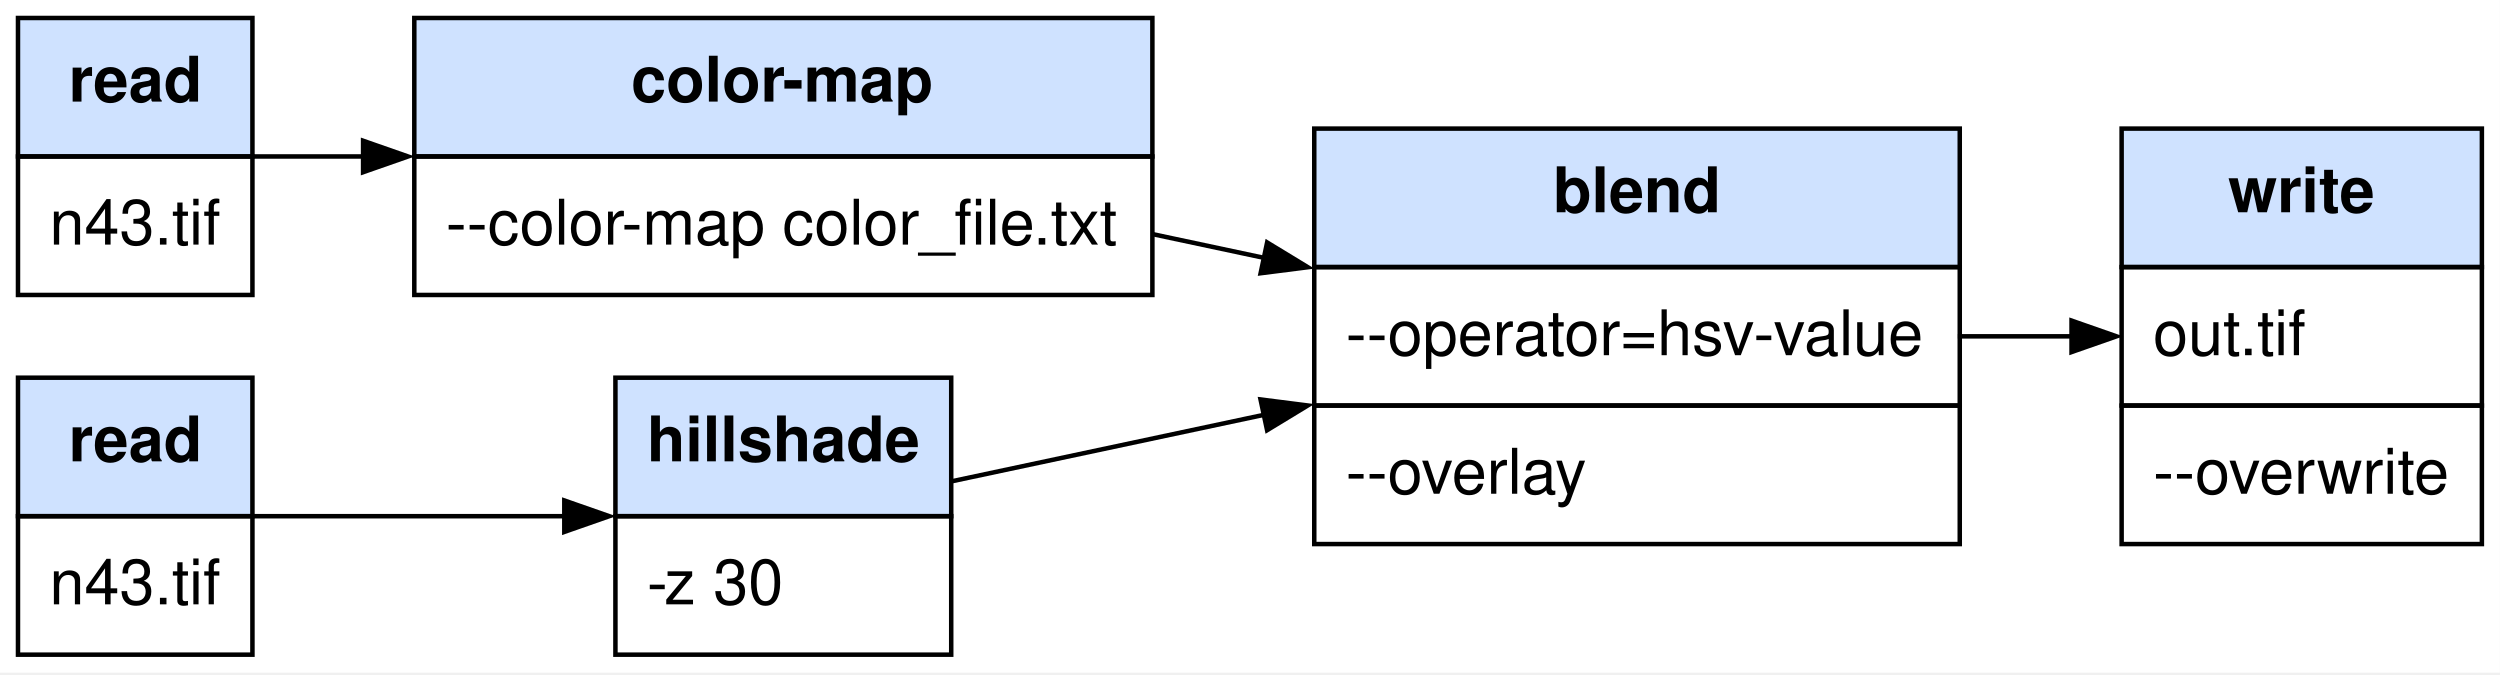
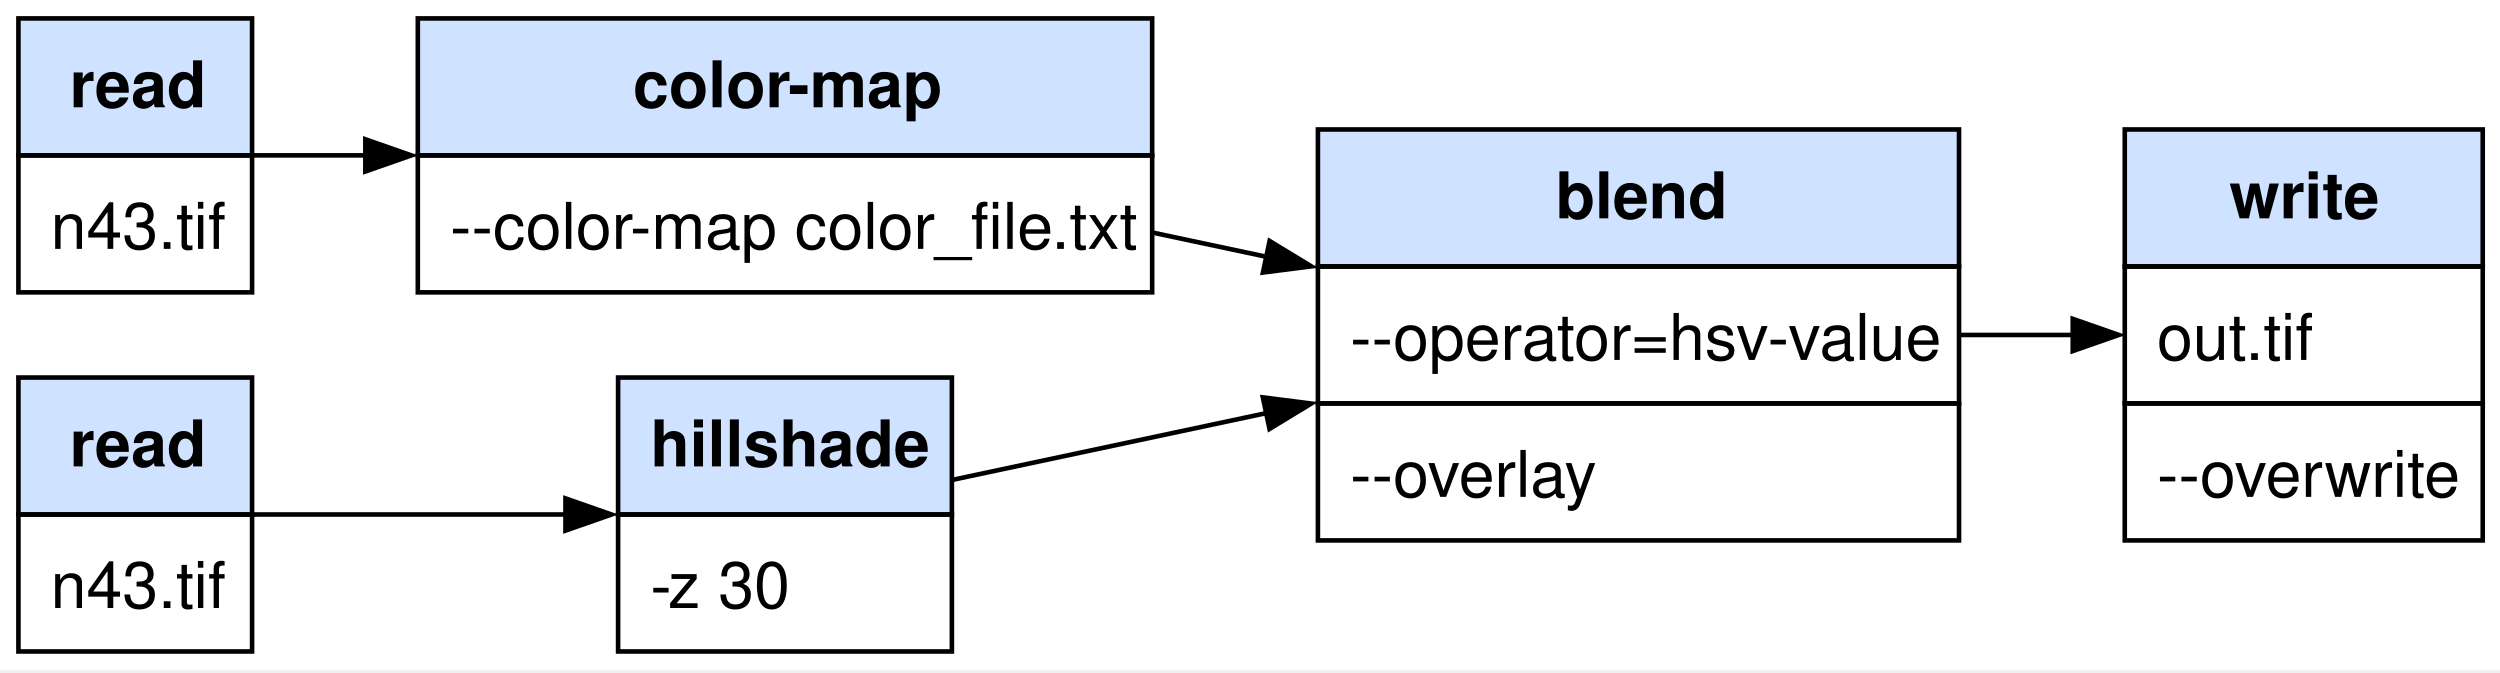
- <svg xmlns="http://www.w3.org/2000/svg" xmlns:xlink="http://www.w3.org/1999/xlink" width="556pt" height="150pt" viewBox="0.00 0.00 556.00 150.00">
-   <g id="graph0" class="graph" transform="scale(1 1) rotate(0) translate(4 145.6)">
-     <polygon fill="white" stroke="none" points="-4,4 -4,-145.6 551.97,-145.6 551.97,4 -4,4" />
+ <svg xmlns="http://www.w3.org/2000/svg" xmlns:xlink="http://www.w3.org/1999/xlink" width="543pt" height="146pt" viewBox="0.00 0.00 543.00 146.00">
+   <g id="graph0" class="graph" transform="scale(1 1) rotate(0) translate(4 141.5)">
+     <polygon fill="white" stroke="none" points="-4,4 -4,-141.5 539.25,-141.5 539.25,4 -4,4" />
    <g id="node1" class="node">
-       <polygon fill="#cfe2ff" stroke="none" points="0,-110.8 0,-141.6 52.14,-141.6 52.14,-110.8 0,-110.8" />
-       <polygon fill="none" stroke="black" points="0,-110.8 0,-141.6 52.14,-141.6 52.14,-110.8 0,-110.8" />
-       <text xml:space="preserve" text-anchor="start" x="11.28" y="-123" font-family="Helvetica,sans-Serif" font-weight="bold" font-size="14.00">read</text>
-       <polygon fill="none" stroke="black" points="0,-80 0,-110.8 52.14,-110.8 52.14,-80 0,-80" />
-       <text xml:space="preserve" text-anchor="start" x="7" y="-91.2" font-family="Helvetica,sans-Serif" font-size="14.00">n43.tif</text>
+       <polygon fill="#cfe2ff" stroke="none" points="0,-107.75 0,-137.5 50.75,-137.5 50.75,-107.75 0,-107.75" />
+       <polygon fill="none" stroke="black" points="0,-107.75 0,-137.5 50.75,-137.5 50.75,-107.75 0,-107.75" />
+       <text xml:space="preserve" text-anchor="start" x="11.12" y="-118.2" font-family="Helvetica,sans-Serif" font-weight="bold" font-size="14.00">read</text>
+       <polygon fill="none" stroke="black" points="0,-78 0,-107.75 50.75,-107.75 50.75,-78 0,-78" />
+       <text xml:space="preserve" text-anchor="start" x="7" y="-87.45" font-family="Helvetica,sans-Serif" font-size="14.00">n43.tif</text>
    </g>
    <g id="node2" class="node">
      <g id="a_node2">
-         <a xlink:href="https://gdal.org/en/latest/programs/gdal_raster_color_map.html" xlink:title="https://gdal.org/en/latest/programs/gdal_raster_color_map.html">
-           <polygon fill="#cfe2ff" stroke="none" points="88.14,-110.8 88.14,-141.6 252.29,-141.6 252.29,-110.8 88.14,-110.8" />
-           <polygon fill="none" stroke="black" points="88.14,-110.8 88.14,-141.6 252.29,-141.6 252.29,-110.8 88.14,-110.8" />
-           <text xml:space="preserve" text-anchor="start" x="136.38" y="-123" font-family="Helvetica,sans-Serif" font-weight="bold" font-size="14.00">color-map</text>
-           <polygon fill="none" stroke="black" points="88.14,-80 88.14,-110.8 252.29,-110.8 252.29,-80 88.14,-80" />
-           <text xml:space="preserve" text-anchor="start" x="95.14" y="-91.2" font-family="Helvetica,sans-Serif" font-size="14.00">--color-map color_file.txt</text>
+         <a xlink:href="https://gdal.org/en/latest/programs/gdal_raster_color_map.html" xlink:title="https://gdal.org/en/latest/programs/gdal_raster_color_map.html" target="_blank">
+           <polygon fill="#cfe2ff" stroke="none" points="86.75,-107.75 86.75,-137.5 246.25,-137.5 246.25,-107.75 86.75,-107.75" />
+           <polygon fill="none" stroke="black" points="86.75,-107.75 86.75,-137.5 246.25,-137.5 246.25,-107.75 86.75,-107.75" />
+           <text xml:space="preserve" text-anchor="start" x="133.5" y="-118.2" font-family="Helvetica,sans-Serif" font-weight="bold" font-size="14.00">color-map</text>
+           <polygon fill="none" stroke="black" points="86.75,-78 86.75,-107.75 246.25,-107.75 246.25,-78 86.75,-78" />
+           <text xml:space="preserve" text-anchor="start" x="93.75" y="-87.45" font-family="Helvetica,sans-Serif" font-size="14.00">--color-map color_file.txt</text>
        </a>
      </g>
    </g>
    <g id="edge1" class="edge">
-       <path fill="none" stroke="black" d="M51.83,-110.8C59.24,-110.8 67.83,-110.8 76.94,-110.8" />
-       <polygon fill="black" stroke="black" points="76.75,-114.3 86.75,-110.8 76.75,-107.3 76.75,-114.3" />
+       <path fill="none" stroke="black" d="M50.61,-107.75C57.97,-107.75 66.53,-107.75 75.6,-107.75" />
+       <polygon fill="black" stroke="black" points="75.35,-111.25 85.35,-107.75 75.35,-104.25 75.35,-111.25" />
    </g>
    <g id="node3" class="node">
      <g id="a_node3">
-         <a xlink:href="https://gdal.org/en/latest/programs/gdal_raster_blend.html" xlink:title="https://gdal.org/en/latest/programs/gdal_raster_blend.html">
-           <polygon fill="#cfe2ff" stroke="none" points="288.29,-86.2 288.29,-117 431.85,-117 431.85,-86.2 288.29,-86.2" />
-           <polygon fill="none" stroke="black" points="288.29,-86.2 288.29,-117 431.85,-117 431.85,-86.2 288.29,-86.2" />
-           <text xml:space="preserve" text-anchor="start" x="341.4" y="-98.4" font-family="Helvetica,sans-Serif" font-weight="bold" font-size="14.00">blend</text>
-           <polygon fill="none" stroke="black" points="288.29,-55.4 288.29,-86.2 431.85,-86.2 431.85,-55.4 288.29,-55.4" />
-           <text xml:space="preserve" text-anchor="start" x="295.29" y="-66.6" font-family="Helvetica,sans-Serif" font-size="14.00">--operator=hsv-value</text>
-           <polygon fill="none" stroke="black" points="288.29,-24.6 288.29,-55.4 431.85,-55.4 431.85,-24.6 288.29,-24.6" />
-           <text xml:space="preserve" text-anchor="start" x="295.29" y="-35.8" font-family="Helvetica,sans-Serif" font-size="14.00">--overlay</text>
+         <a xlink:href="https://gdal.org/en/latest/programs/gdal_raster_blend.html" xlink:title="https://gdal.org/en/latest/programs/gdal_raster_blend.html" target="_blank">
+           <polygon fill="#cfe2ff" stroke="none" points="282.25,-83.62 282.25,-113.38 421.5,-113.38 421.5,-83.62 282.25,-83.62" />
+           <polygon fill="none" stroke="black" points="282.25,-83.62 282.25,-113.38 421.5,-113.38 421.5,-83.62 282.25,-83.62" />
+           <text xml:space="preserve" text-anchor="start" x="333.88" y="-94.08" font-family="Helvetica,sans-Serif" font-weight="bold" font-size="14.00">blend</text>
+           <polygon fill="none" stroke="black" points="282.25,-53.88 282.25,-83.62 421.5,-83.62 421.5,-53.88 282.25,-53.88" />
+           <text xml:space="preserve" text-anchor="start" x="289.25" y="-63.33" font-family="Helvetica,sans-Serif" font-size="14.00">--operator=hsv-value</text>
+           <polygon fill="none" stroke="black" points="282.25,-24.12 282.25,-53.88 421.5,-53.88 421.5,-24.12 282.25,-24.12" />
+           <text xml:space="preserve" text-anchor="start" x="289.25" y="-33.58" font-family="Helvetica,sans-Serif" font-size="14.00">--overlay</text>
        </a>
      </g>
    </g>
    <g id="edge2" class="edge">
-       <path fill="none" stroke="black" d="M252.24,-93.55C260.51,-91.79 268.9,-90 277.17,-88.24" />
-       <polygon fill="black" stroke="black" points="277.81,-91.68 286.87,-86.17 276.36,-84.83 277.81,-91.68" />
+       <path fill="none" stroke="black" d="M246.07,-91.04C254.35,-89.28 262.79,-87.48 271.09,-85.72" />
+       <polygon fill="black" stroke="black" points="271.76,-89.15 280.82,-83.65 270.31,-82.31 271.76,-89.15" />
    </g>
    <g id="node6" class="node">
-       <polygon fill="#cfe2ff" stroke="none" points="467.85,-86.2 467.85,-117 547.97,-117 547.97,-86.2 467.85,-86.2" />
-       <polygon fill="none" stroke="black" points="467.85,-86.2 467.85,-117 547.97,-117 547.97,-86.2 467.85,-86.2" />
-       <text xml:space="preserve" text-anchor="start" x="491.57" y="-98.4" font-family="Helvetica,sans-Serif" font-weight="bold" font-size="14.00">write</text>
-       <polygon fill="none" stroke="black" points="467.85,-55.4 467.85,-86.2 547.97,-86.2 547.97,-55.4 467.85,-55.4" />
-       <text xml:space="preserve" text-anchor="start" x="474.85" y="-66.6" font-family="Helvetica,sans-Serif" font-size="14.00">out.tif</text>
-       <polygon fill="none" stroke="black" points="467.85,-24.6 467.85,-55.4 547.97,-55.4 547.97,-24.6 467.85,-24.6" />
-       <text xml:space="preserve" text-anchor="start" x="474.85" y="-35.8" font-family="Helvetica,sans-Serif" font-size="14.00">--overwrite</text>
+       <polygon fill="#cfe2ff" stroke="none" points="457.5,-83.62 457.5,-113.38 535.25,-113.38 535.25,-83.62 457.5,-83.62" />
+       <polygon fill="none" stroke="black" points="457.5,-83.62 457.5,-113.38 535.25,-113.38 535.25,-83.62 457.5,-83.62" />
+       <text xml:space="preserve" text-anchor="start" x="480.25" y="-94.08" font-family="Helvetica,sans-Serif" font-weight="bold" font-size="14.00">write</text>
+       <polygon fill="none" stroke="black" points="457.5,-53.88 457.5,-83.62 535.25,-83.62 535.25,-53.88 457.5,-53.88" />
+       <text xml:space="preserve" text-anchor="start" x="464.5" y="-63.33" font-family="Helvetica,sans-Serif" font-size="14.00">out.tif</text>
+       <polygon fill="none" stroke="black" points="457.5,-24.12 457.5,-53.88 535.25,-53.88 535.25,-24.12 457.5,-24.12" />
+       <text xml:space="preserve" text-anchor="start" x="464.5" y="-33.58" font-family="Helvetica,sans-Serif" font-size="14.00">--overwrite</text>
    </g>
    <g id="edge5" class="edge">
-       <path fill="none" stroke="black" d="M431.43,-70.8C440.04,-70.8 448.7,-70.8 456.93,-70.8" />
-       <polygon fill="black" stroke="black" points="456.71,-74.3 466.71,-70.8 456.71,-67.3 456.71,-74.3" />
+       <path fill="none" stroke="black" d="M421.2,-68.75C429.65,-68.75 438.15,-68.75 446.23,-68.75" />
+       <polygon fill="black" stroke="black" points="446.2,-72.25 456.2,-68.75 446.2,-65.25 446.2,-72.25" />
    </g>
    <g id="node4" class="node">
-       <polygon fill="#cfe2ff" stroke="none" points="0,-30.8 0,-61.6 52.14,-61.6 52.14,-30.8 0,-30.8" />
-       <polygon fill="none" stroke="black" points="0,-30.8 0,-61.6 52.14,-61.6 52.14,-30.8 0,-30.8" />
-       <text xml:space="preserve" text-anchor="start" x="11.28" y="-43" font-family="Helvetica,sans-Serif" font-weight="bold" font-size="14.00">read</text>
-       <polygon fill="none" stroke="black" points="0,0 0,-30.8 52.14,-30.8 52.14,0 0,0" />
-       <text xml:space="preserve" text-anchor="start" x="7" y="-11.2" font-family="Helvetica,sans-Serif" font-size="14.00">n43.tif</text>
+       <polygon fill="#cfe2ff" stroke="none" points="0,-29.75 0,-59.5 50.75,-59.5 50.75,-29.75 0,-29.75" />
+       <polygon fill="none" stroke="black" points="0,-29.75 0,-59.5 50.75,-59.5 50.75,-29.75 0,-29.75" />
+       <text xml:space="preserve" text-anchor="start" x="11.12" y="-40.2" font-family="Helvetica,sans-Serif" font-weight="bold" font-size="14.00">read</text>
+       <polygon fill="none" stroke="black" points="0,0 0,-29.75 50.75,-29.75 50.75,0 0,0" />
+       <text xml:space="preserve" text-anchor="start" x="7" y="-9.45" font-family="Helvetica,sans-Serif" font-size="14.00">n43.tif</text>
    </g>
    <g id="node5" class="node">
      <g id="a_node5">
-         <a xlink:href="https://gdal.org/en/latest/programs/gdal_raster_hillshade.html" xlink:title="https://gdal.org/en/latest/programs/gdal_raster_hillshade.html">
-           <polygon fill="#cfe2ff" stroke="none" points="132.87,-30.8 132.87,-61.6 207.55,-61.6 207.55,-30.8 132.87,-30.8" />
-           <polygon fill="none" stroke="black" points="132.87,-30.8 132.87,-61.6 207.55,-61.6 207.55,-30.8 132.87,-30.8" />
-           <text xml:space="preserve" text-anchor="start" x="139.87" y="-43" font-family="Helvetica,sans-Serif" font-weight="bold" font-size="14.00">hillshade</text>
-           <polygon fill="none" stroke="black" points="132.87,0 132.87,-30.8 207.55,-30.8 207.55,0 132.87,0" />
-           <text xml:space="preserve" text-anchor="start" x="139.87" y="-11.2" font-family="Helvetica,sans-Serif" font-size="14.00">-z 30</text>
+         <a xlink:href="https://gdal.org/en/latest/programs/gdal_raster_hillshade.html" xlink:title="https://gdal.org/en/latest/programs/gdal_raster_hillshade.html" target="_blank">
+           <polygon fill="#cfe2ff" stroke="none" points="130.25,-29.75 130.25,-59.5 202.75,-59.5 202.75,-29.75 130.25,-29.75" />
+           <polygon fill="none" stroke="black" points="130.25,-29.75 130.25,-59.5 202.75,-59.5 202.75,-29.75 130.25,-29.75" />
+           <text xml:space="preserve" text-anchor="start" x="137.25" y="-40.2" font-family="Helvetica,sans-Serif" font-weight="bold" font-size="14.00">hillshade</text>
+           <polygon fill="none" stroke="black" points="130.25,0 130.25,-29.75 202.75,-29.75 202.75,0 130.25,0" />
+           <text xml:space="preserve" text-anchor="start" x="137.25" y="-9.45" font-family="Helvetica,sans-Serif" font-size="14.00">-z 30</text>
        </a>
      </g>
    </g>
    <g id="edge3" class="edge">
-       <path fill="none" stroke="black" d="M51.83,-30.8C71.02,-30.8 98.18,-30.8 121.55,-30.8" />
-       <polygon fill="black" stroke="black" points="121.5,-34.3 131.5,-30.8 121.5,-27.3 121.5,-34.3" />
+       <path fill="none" stroke="black" d="M50.61,-29.75C69.46,-29.75 96.17,-29.75 119.09,-29.75" />
+       <polygon fill="black" stroke="black" points="118.82,-33.25 128.82,-29.75 118.82,-26.25 118.82,-33.25" />
    </g>
    <g id="edge4" class="edge">
-       <path fill="none" stroke="black" d="M207.43,-38.51C227.31,-42.75 252.82,-48.18 277.22,-53.37" />
-       <polygon fill="black" stroke="black" points="276.34,-56.76 286.85,-55.42 277.8,-49.92 276.34,-56.76" />
+       <path fill="none" stroke="black" d="M202.42,-37.18C221.98,-41.34 247.21,-46.7 271.31,-51.83" />
+       <polygon fill="black" stroke="black" points="270.29,-55.19 280.8,-53.85 271.74,-48.34 270.29,-55.19" />
    </g>
  </g>
</svg>
